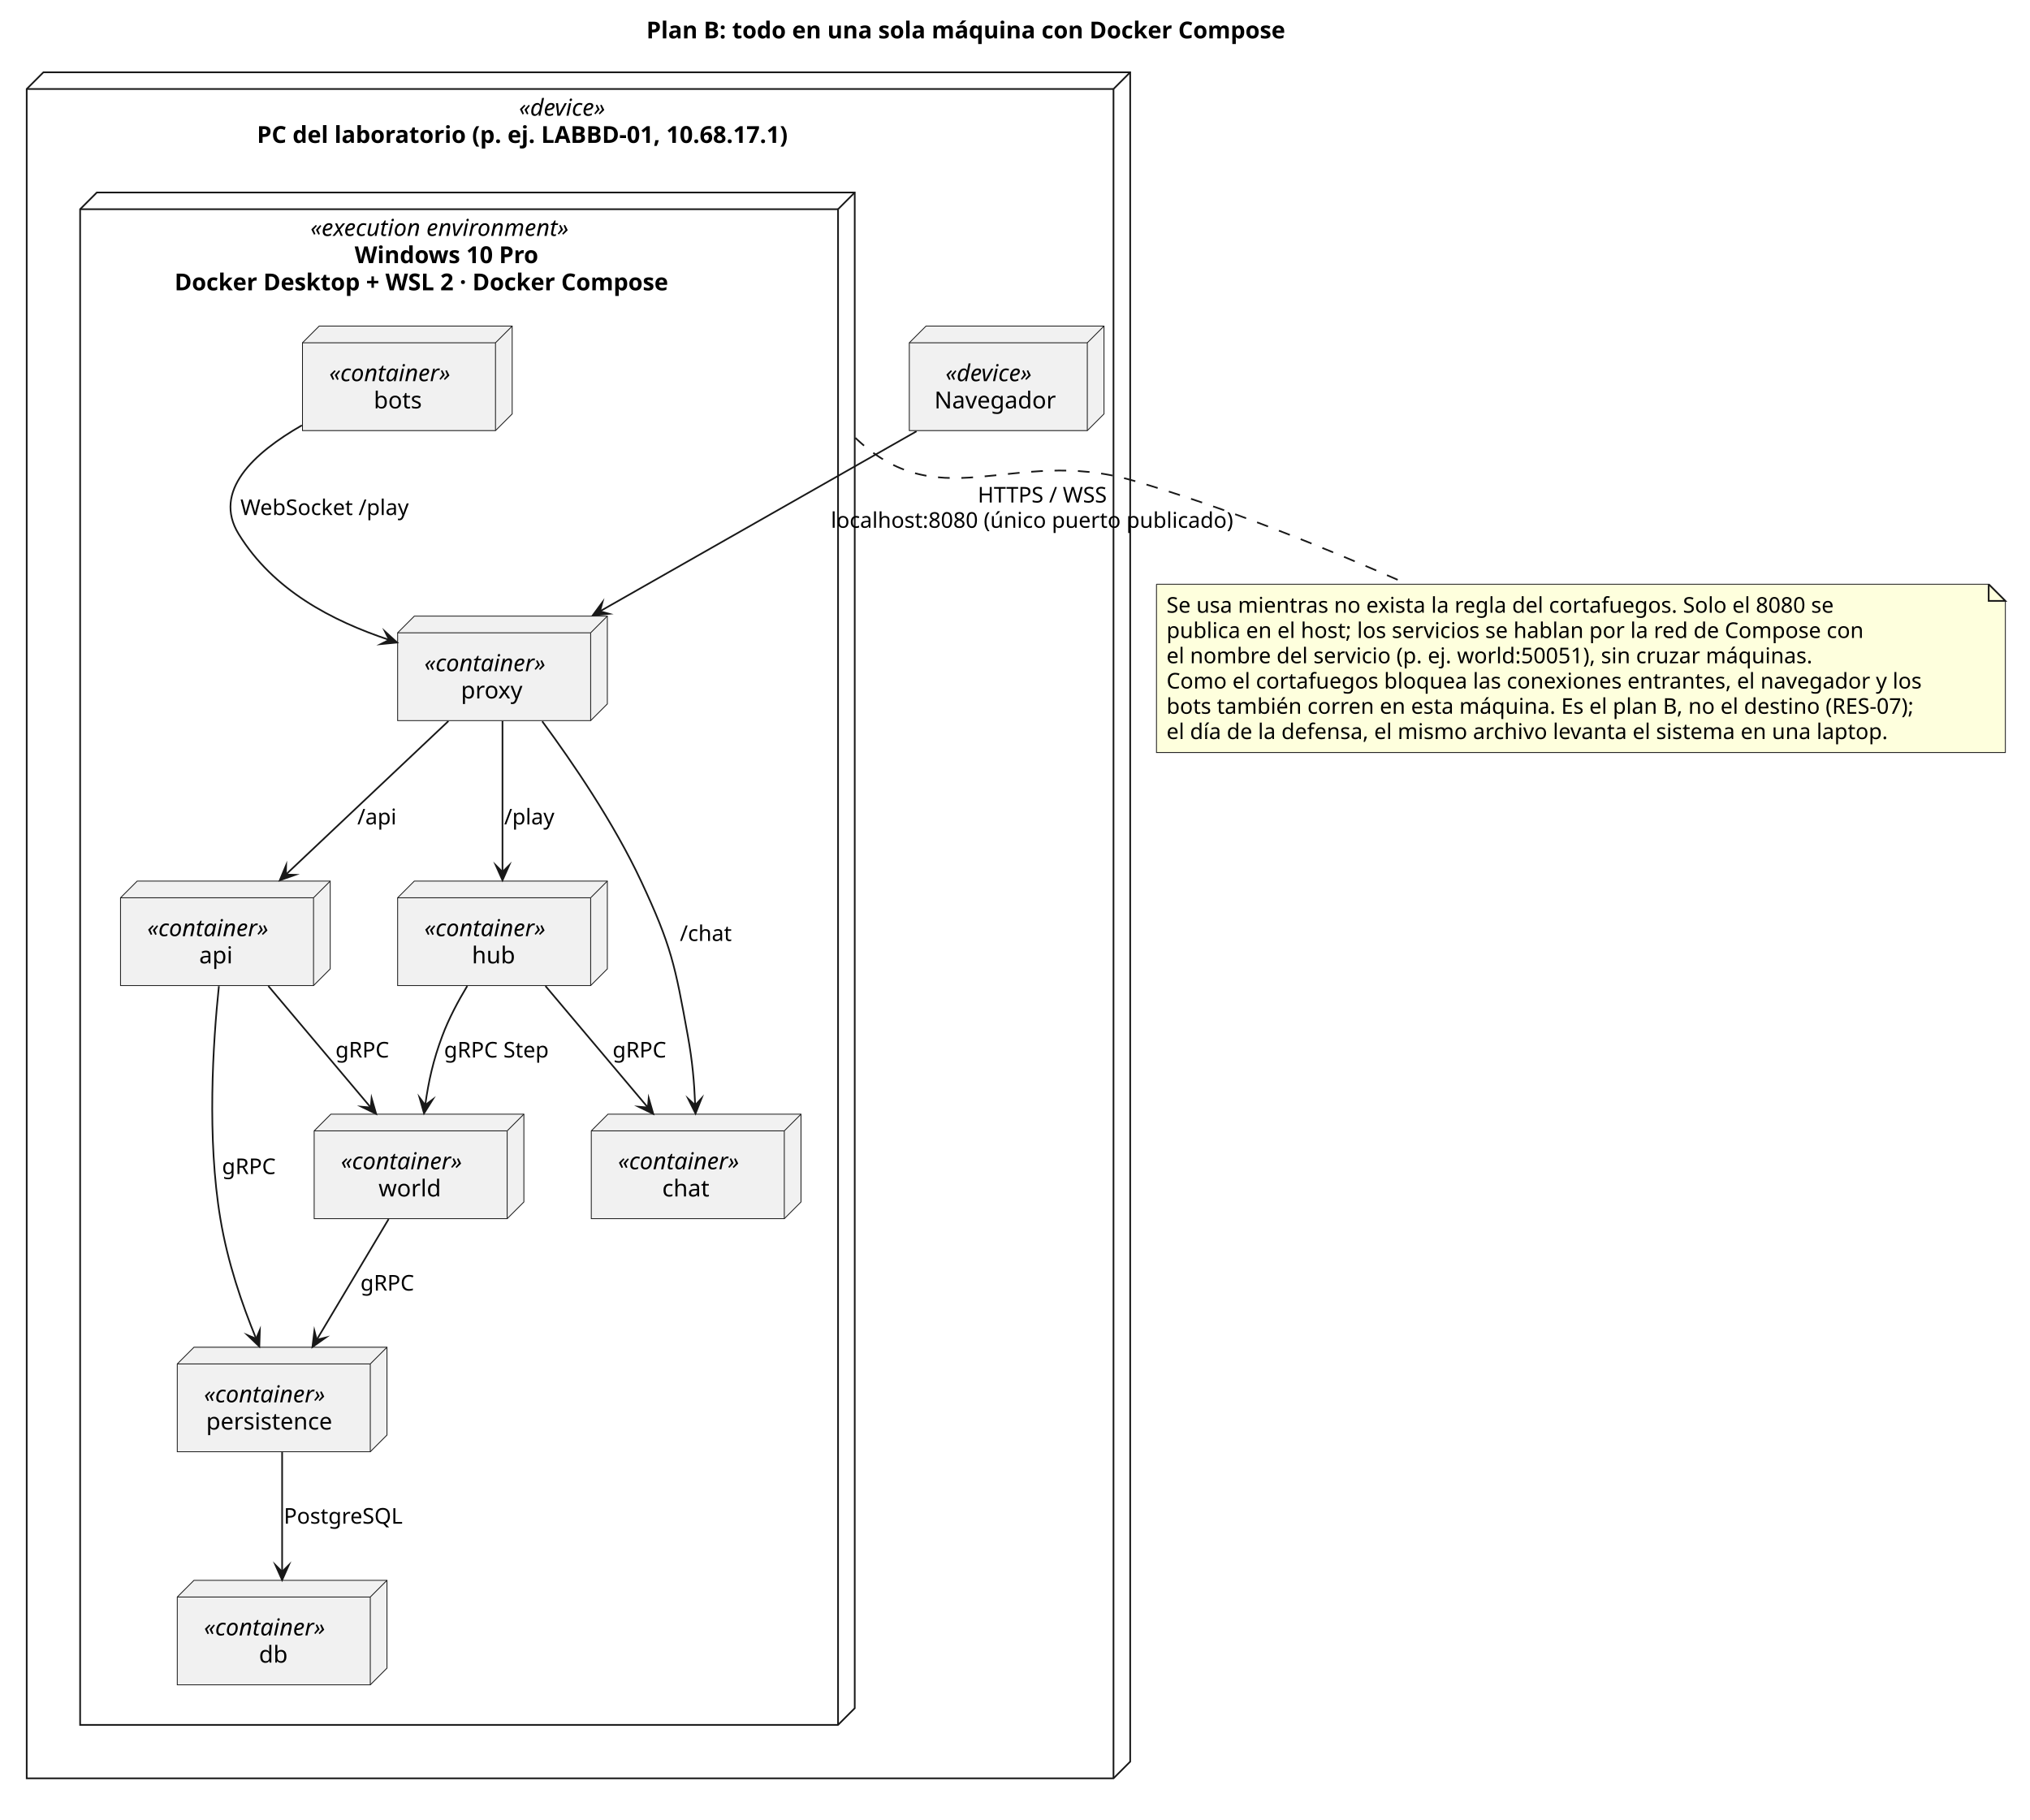
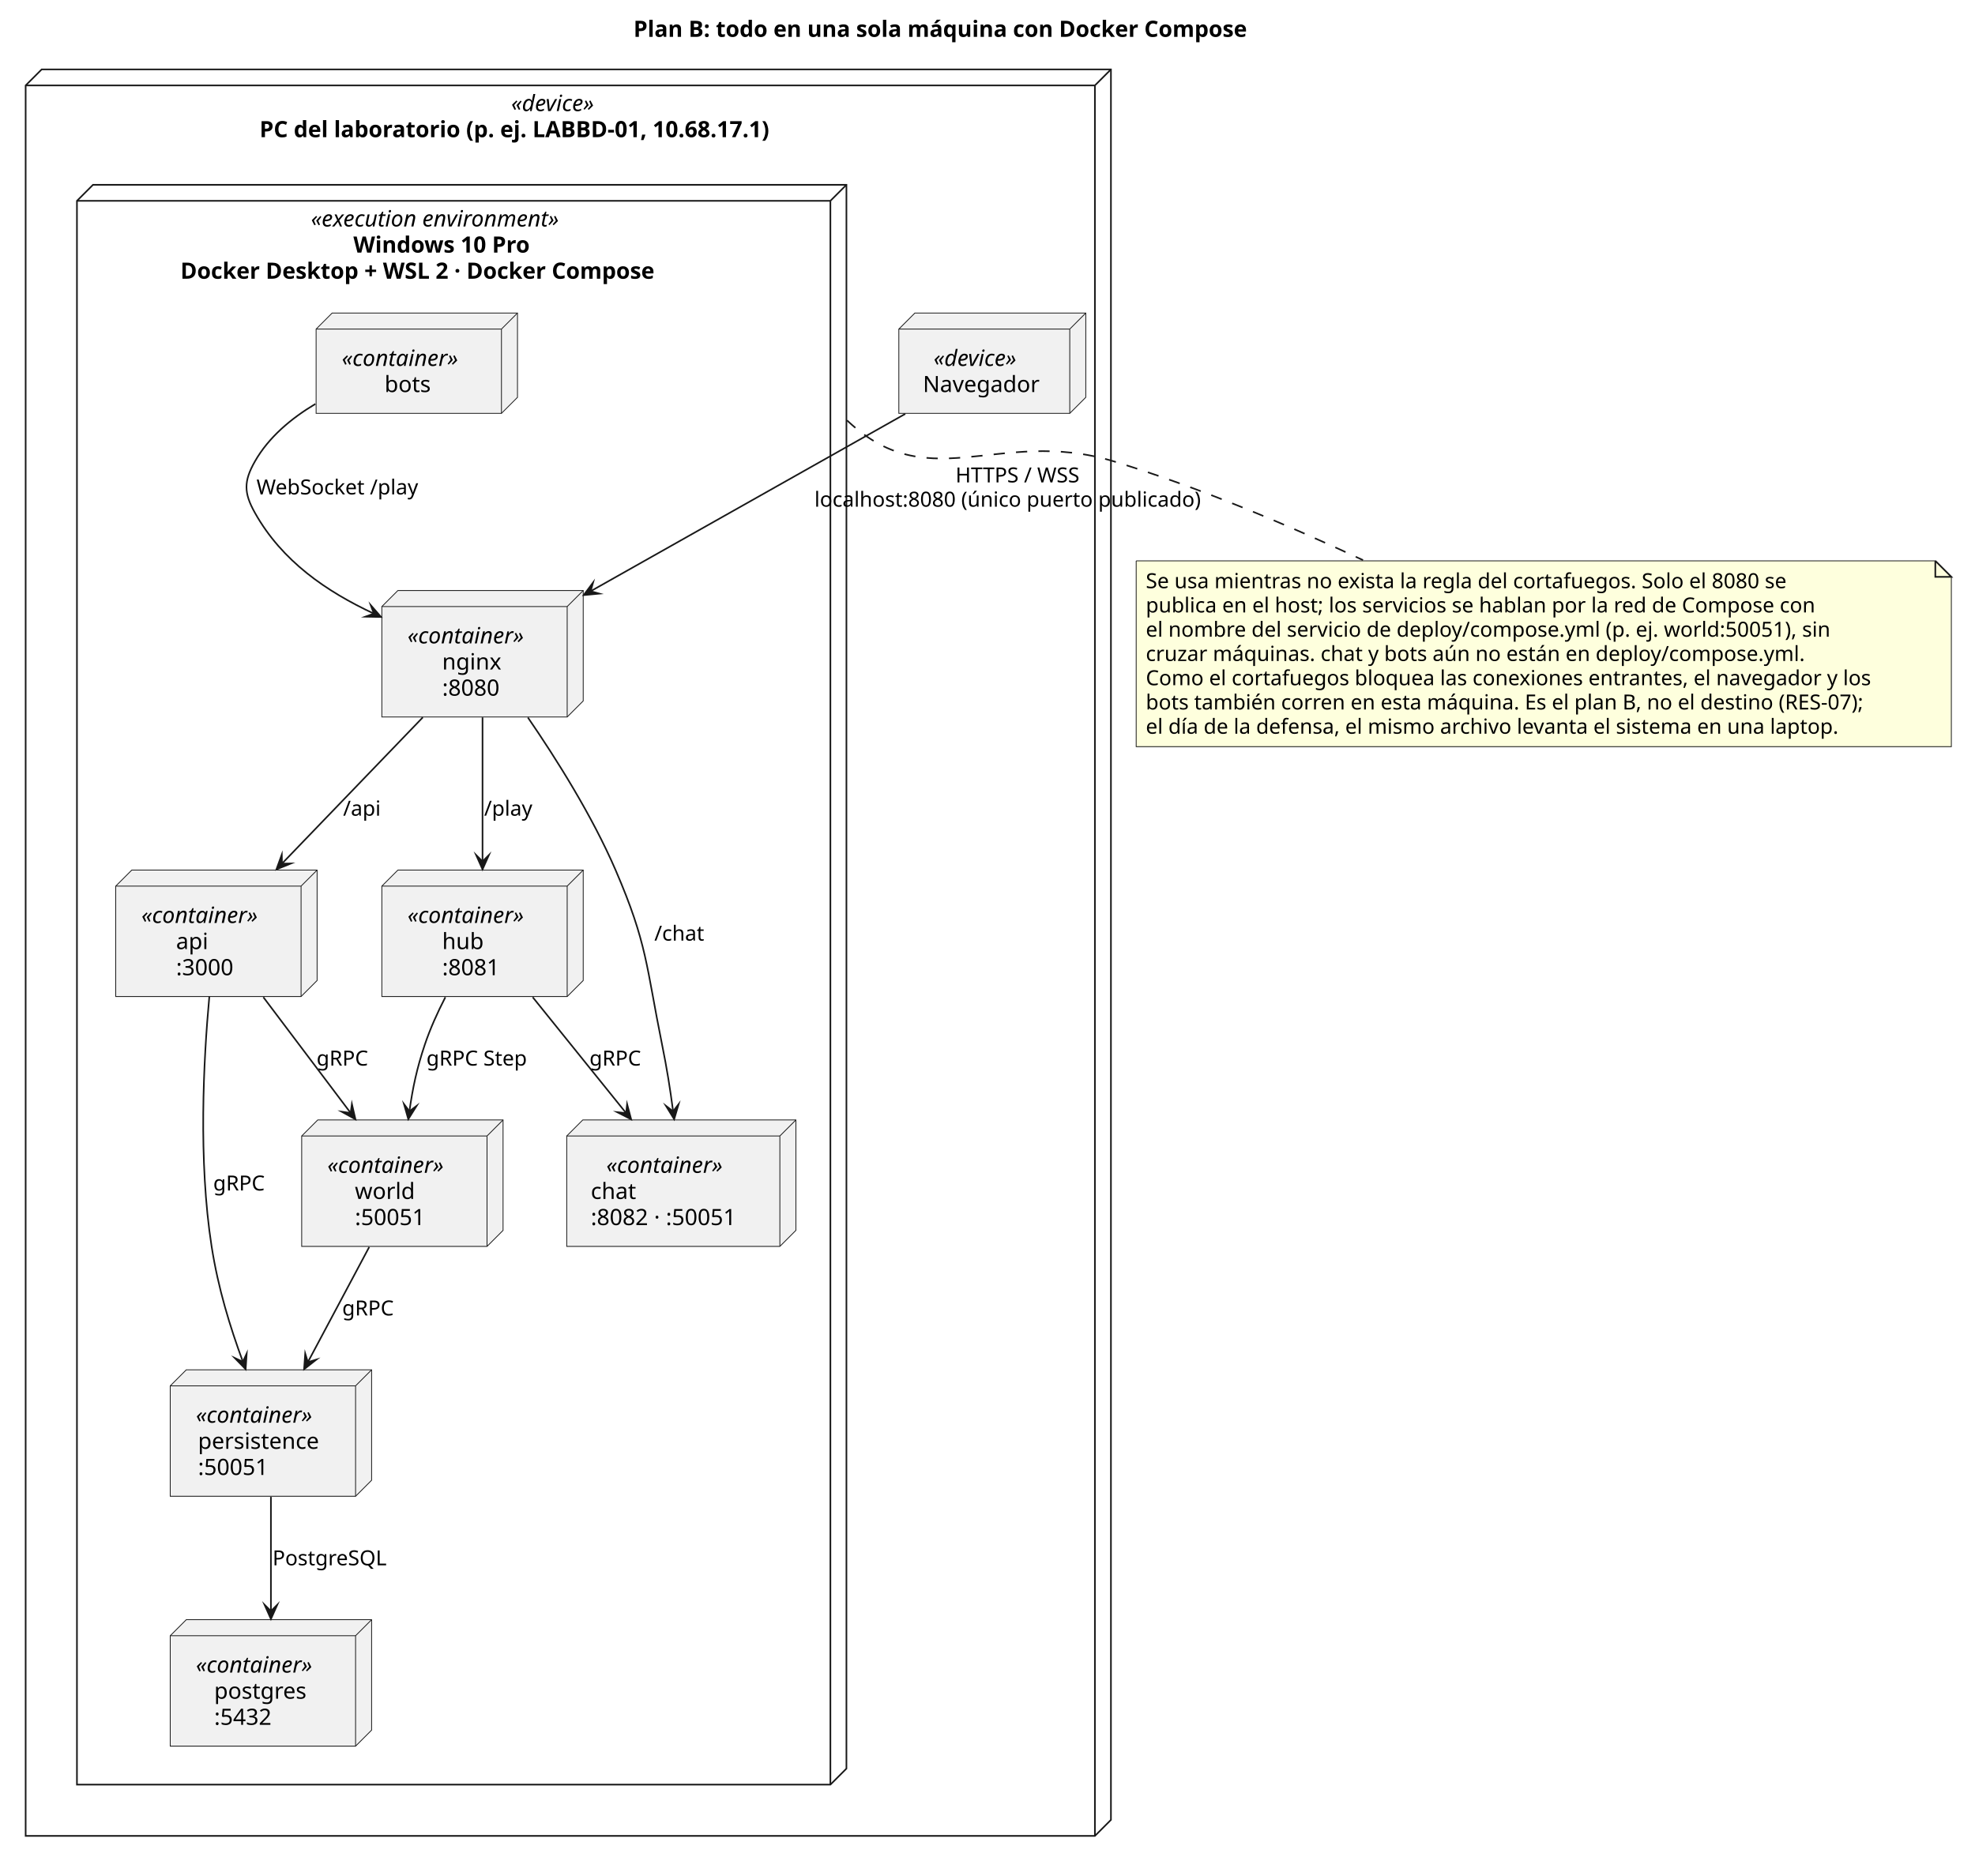
- <svg xmlns="http://www.w3.org/2000/svg" version="1.1" data-diagram-type="DESCRIPTION" style="width:1216px;height:1090px;background:#FFFFFF;" width="1216px" height="1090px" viewBox="0 0 1216 1090" zoomAndPan="magnify" preserveAspectRatio="none" contentStyleType="text/css">
+ <svg xmlns="http://www.w3.org/2000/svg" version="1.1" data-diagram-type="DESCRIPTION" style="width:1232px;height:1170px;background:#FFFFFF;" width="1232px" height="1170px" viewBox="0 0 1232 1170" zoomAndPan="magnify" preserveAspectRatio="none" contentStyleType="text/css">
  <defs />
  <g font-family="sans-serif" lengthAdjust="spacing">
    <g class="title" data-source-line="104">
-       <text x="387.164" y="22.995" fill="#000" font-size="14" textLength="434.916" font-weight="700">Plan B: todo en una sola máquina con Docker Compose</text>
+       <text x="395.164" y="22.995" fill="#000" font-size="14" textLength="434.916" font-weight="700">Plan B: todo en una sola máquina con Docker Compose</text>
    </g>
    <g class="cluster" data-qualified-name="Pc" id="ent0001" data-source-line="109">
-       <polygon points="16,53.297,26,43.297,677,43.297,677,1055.067,667,1065.067,16,1065.067,16,53.297" fill="none" style="stroke:#181818;stroke-width:1;stroke-linejoin:miter;stroke-miterlimit:10;" />
-       <line x1="667" y1="53.297" x2="677" y2="43.297" style="stroke:#181818;stroke-width:1;" />
-       <line x1="16" y1="53.297" x2="667" y2="53.297" style="stroke:#181818;stroke-width:1;" />
-       <line x1="667" y1="53.297" x2="667" y2="1065.067" style="stroke:#181818;stroke-width:1;" />
-       <text x="310.867" y="69.292" fill="#000" font-size="14" textLength="63.267" font-style="italic">«device»</text>
-       <text x="153.907" y="85.589" fill="#000" font-size="14" textLength="377.187" font-weight="700">PC del laboratorio (p. ej. LABBD-01, 10.68.17.1)</text>
+       <polygon points="16,53.297,26,43.297,693,43.297,693,1135.387,683,1145.387,16,1145.387,16,53.297" fill="none" style="stroke:#181818;stroke-width:1;stroke-linejoin:miter;stroke-miterlimit:10;" />
+       <line x1="683" y1="53.297" x2="693" y2="43.297" style="stroke:#181818;stroke-width:1;" />
+       <line x1="16" y1="53.297" x2="683" y2="53.297" style="stroke:#181818;stroke-width:1;" />
+       <line x1="683" y1="53.297" x2="683" y2="1145.387" style="stroke:#181818;stroke-width:1;" />
+       <text x="318.867" y="69.292" fill="#000" font-size="14" textLength="63.267" font-style="italic">«device»</text>
+       <text x="161.907" y="85.589" fill="#000" font-size="14" textLength="377.187" font-weight="700">PC del laboratorio (p. ej. LABBD-01, 10.68.17.1)</text>
    </g>
    <g class="cluster" data-qualified-name="Pc.Env" id="ent0003" data-source-line="111">
-       <polygon points="48,125.297,58,115.297,512,115.297,512,1023.067,502,1033.067,48,1033.067,48,125.297" fill="none" style="stroke:#181818;stroke-width:1;stroke-linejoin:miter;stroke-miterlimit:10;" />
-       <line x1="502" y1="125.297" x2="512" y2="115.297" style="stroke:#181818;stroke-width:1;" />
-       <line x1="48" y1="125.297" x2="502" y2="125.297" style="stroke:#181818;stroke-width:1;" />
-       <line x1="502" y1="125.297" x2="502" y2="1033.067" style="stroke:#181818;stroke-width:1;" />
-       <text x="185.95" y="141.292" fill="#000" font-size="14" textLength="180.1" font-style="italic">«execution environment»</text>
-       <text x="212.436" y="157.589" fill="#000" font-size="14" textLength="127.128" font-weight="700">Windows 10 Pro</text>
-       <text x="104.555" y="173.886" fill="#000" font-size="14" textLength="342.891" font-weight="700">Docker Desktop + WSL 2 · Docker Compose</text>
+       <polygon points="48,125.297,58,115.297,528,115.297,528,1103.387,518,1113.387,48,1113.387,48,125.297" fill="none" style="stroke:#181818;stroke-width:1;stroke-linejoin:miter;stroke-miterlimit:10;" />
+       <line x1="518" y1="125.297" x2="528" y2="115.297" style="stroke:#181818;stroke-width:1;" />
+       <line x1="48" y1="125.297" x2="518" y2="125.297" style="stroke:#181818;stroke-width:1;" />
+       <line x1="518" y1="125.297" x2="518" y2="1113.387" style="stroke:#181818;stroke-width:1;" />
+       <text x="193.95" y="141.292" fill="#000" font-size="14" textLength="180.1" font-style="italic">«execution environment»</text>
+       <text x="220.436" y="157.589" fill="#000" font-size="14" textLength="127.128" font-weight="700">Windows 10 Pro</text>
+       <text x="112.555" y="173.886" fill="#000" font-size="14" textLength="342.891" font-weight="700">Docker Desktop + WSL 2 · Docker Compose</text>
    </g>
    <g class="entity" data-qualified-name="Pc.BrowserB" id="ent0002" data-source-line="110">
-       <polygon points="544.69,205.297,554.69,195.297,661.314,195.297,661.314,247.891,651.314,257.891,544.69,257.891,544.69,205.297" fill="#F1F1F1" style="stroke:#181818;stroke-width:0.5;stroke-linejoin:miter;stroke-miterlimit:10;" />
-       <line x1="651.314" y1="205.297" x2="661.314" y2="195.297" style="stroke:#181818;stroke-width:0.5;" />
-       <line x1="544.69" y1="205.297" x2="651.314" y2="205.297" style="stroke:#181818;stroke-width:0.5;" />
-       <line x1="651.314" y1="205.297" x2="651.314" y2="257.891" style="stroke:#181818;stroke-width:0.5;" />
-       <text x="566.369" y="228.292" fill="#000" font-size="14" textLength="63.267" font-style="italic">«device»</text>
-       <text x="559.69" y="244.589" fill="#000" font-size="14" textLength="76.624">Navegador</text>
+       <polygon points="560.69,205.297,570.69,195.297,677.314,195.297,677.314,247.891,667.314,257.891,560.69,257.891,560.69,205.297" fill="#F1F1F1" style="stroke:#181818;stroke-width:0.5;stroke-linejoin:miter;stroke-miterlimit:10;" />
+       <line x1="667.314" y1="205.297" x2="677.314" y2="195.297" style="stroke:#181818;stroke-width:0.5;" />
+       <line x1="560.69" y1="205.297" x2="667.314" y2="205.297" style="stroke:#181818;stroke-width:0.5;" />
+       <line x1="667.314" y1="205.297" x2="667.314" y2="257.891" style="stroke:#181818;stroke-width:0.5;" />
+       <text x="582.369" y="228.292" fill="#000" font-size="14" textLength="63.267" font-style="italic">«device»</text>
+       <text x="575.69" y="244.589" fill="#000" font-size="14" textLength="76.624">Navegador</text>
    </g>
-     <g class="entity" data-qualified-name="Pc.Env.ProxyB" id="ent0004" data-source-line="112">
-       <polygon points="238.19,378.997,248.19,368.997,363.807,368.997,363.807,421.591,353.807,431.591,238.19,431.591,238.19,378.997" fill="#F1F1F1" style="stroke:#181818;stroke-width:0.5;stroke-linejoin:miter;stroke-miterlimit:10;" />
-       <line x1="353.807" y1="378.997" x2="363.807" y2="368.997" style="stroke:#181818;stroke-width:0.5;" />
-       <line x1="238.19" y1="378.997" x2="353.807" y2="378.997" style="stroke:#181818;stroke-width:0.5;" />
-       <line x1="353.807" y1="378.997" x2="353.807" y2="431.591" style="stroke:#181818;stroke-width:0.5;" />
-       <text x="254.19" y="401.992" fill="#000" font-size="14" textLength="83.617" font-style="italic">«container»</text>
-       <text x="276.109" y="418.289" fill="#000" font-size="14" textLength="39.778">proxy</text>
+     <g class="entity" data-qualified-name="Pc.Env.NginxB" id="ent0004" data-source-line="112">
+       <polygon points="238.19,378.417,248.19,368.417,363.807,368.417,363.807,437.307,353.807,447.307,238.19,447.307,238.19,378.417" fill="#F1F1F1" style="stroke:#181818;stroke-width:0.5;stroke-linejoin:miter;stroke-miterlimit:10;" />
+       <line x1="353.807" y1="378.417" x2="363.807" y2="368.417" style="stroke:#181818;stroke-width:0.5;" />
+       <line x1="238.19" y1="378.417" x2="353.807" y2="378.417" style="stroke:#181818;stroke-width:0.5;" />
+       <line x1="353.807" y1="378.417" x2="353.807" y2="447.307" style="stroke:#181818;stroke-width:0.5;" />
+       <text x="254.19" y="401.412" fill="#000" font-size="14" textLength="83.617" font-style="italic">«container»</text>
+       <text x="275.826" y="417.709" fill="#000" font-size="14" textLength="38.808">nginx</text>
+       <text x="275.826" y="434.006" fill="#000" font-size="14" textLength="40.346">:8080</text>
    </g>
    <g class="entity" data-qualified-name="Pc.Env.ApiB" id="ent0005" data-source-line="113">
-       <polygon points="72.19,537.687,82.19,527.687,197.807,527.687,197.807,580.281,187.807,590.281,72.19,590.281,72.19,537.687" fill="#F1F1F1" style="stroke:#181818;stroke-width:0.5;stroke-linejoin:miter;stroke-miterlimit:10;" />
-       <line x1="187.807" y1="537.687" x2="197.807" y2="527.687" style="stroke:#181818;stroke-width:0.5;" />
-       <line x1="72.19" y1="537.687" x2="187.807" y2="537.687" style="stroke:#181818;stroke-width:0.5;" />
-       <line x1="187.807" y1="537.687" x2="187.807" y2="590.281" style="stroke:#181818;stroke-width:0.5;" />
-       <text x="88.19" y="560.682" fill="#000" font-size="14" textLength="83.617" font-style="italic">«container»</text>
-       <text x="119.321" y="576.979" fill="#000" font-size="14" textLength="21.355">api</text>
+       <polygon points="72.19,552.827,82.19,542.827,197.807,542.827,197.807,611.718,187.807,621.718,72.19,621.718,72.19,552.827" fill="#F1F1F1" style="stroke:#181818;stroke-width:0.5;stroke-linejoin:miter;stroke-miterlimit:10;" />
+       <line x1="187.807" y1="552.827" x2="197.807" y2="542.827" style="stroke:#181818;stroke-width:0.5;" />
+       <line x1="72.19" y1="552.827" x2="187.807" y2="552.827" style="stroke:#181818;stroke-width:0.5;" />
+       <line x1="187.807" y1="552.827" x2="187.807" y2="621.718" style="stroke:#181818;stroke-width:0.5;" />
+       <text x="88.19" y="575.822" fill="#000" font-size="14" textLength="83.617" font-style="italic">«container»</text>
+       <text x="109.826" y="592.119" fill="#000" font-size="14" textLength="21.355">api</text>
+       <text x="109.826" y="608.416" fill="#000" font-size="14" textLength="40.346">:3000</text>
    </g>
    <g class="entity" data-qualified-name="Pc.Env.HubB" id="ent0006" data-source-line="114">
-       <polygon points="238.19,537.687,248.19,527.687,363.807,527.687,363.807,580.281,353.807,590.281,238.19,590.281,238.19,537.687" fill="#F1F1F1" style="stroke:#181818;stroke-width:0.5;stroke-linejoin:miter;stroke-miterlimit:10;" />
-       <line x1="353.807" y1="537.687" x2="363.807" y2="527.687" style="stroke:#181818;stroke-width:0.5;" />
-       <line x1="238.19" y1="537.687" x2="353.807" y2="537.687" style="stroke:#181818;stroke-width:0.5;" />
-       <line x1="353.807" y1="537.687" x2="353.807" y2="590.281" style="stroke:#181818;stroke-width:0.5;" />
-       <text x="254.19" y="560.682" fill="#000" font-size="14" textLength="83.617" font-style="italic">«container»</text>
-       <text x="282.682" y="576.979" fill="#000" font-size="14" textLength="26.633">hub</text>
+       <polygon points="238.19,552.827,248.19,542.827,363.807,542.827,363.807,611.718,353.807,621.718,238.19,621.718,238.19,552.827" fill="#F1F1F1" style="stroke:#181818;stroke-width:0.5;stroke-linejoin:miter;stroke-miterlimit:10;" />
+       <line x1="353.807" y1="552.827" x2="363.807" y2="542.827" style="stroke:#181818;stroke-width:0.5;" />
+       <line x1="238.19" y1="552.827" x2="353.807" y2="552.827" style="stroke:#181818;stroke-width:0.5;" />
+       <line x1="353.807" y1="552.827" x2="353.807" y2="621.718" style="stroke:#181818;stroke-width:0.5;" />
+       <text x="254.19" y="575.822" fill="#000" font-size="14" textLength="83.617" font-style="italic">«container»</text>
+       <text x="275.826" y="592.119" fill="#000" font-size="14" textLength="26.633">hub</text>
+       <text x="275.826" y="608.416" fill="#000" font-size="14" textLength="40.346">:8081</text>
    </g>
    <g class="entity" data-qualified-name="Pc.Env.ChatB" id="ent0007" data-source-line="115">
-       <polygon points="354.19,677.287,364.19,667.287,479.807,667.287,479.807,719.881,469.807,729.881,354.19,729.881,354.19,677.287" fill="#F1F1F1" style="stroke:#181818;stroke-width:0.5;stroke-linejoin:miter;stroke-miterlimit:10;" />
-       <line x1="469.807" y1="677.287" x2="479.807" y2="667.287" style="stroke:#181818;stroke-width:0.5;" />
-       <line x1="354.19" y1="677.287" x2="469.807" y2="677.287" style="stroke:#181818;stroke-width:0.5;" />
-       <line x1="469.807" y1="677.287" x2="469.807" y2="729.881" style="stroke:#181818;stroke-width:0.5;" />
-       <text x="370.19" y="700.282" fill="#000" font-size="14" textLength="83.617" font-style="italic">«container»</text>
-       <text x="396.679" y="716.579" fill="#000" font-size="14" textLength="30.639">chat</text>
+       <polygon points="353.53,708.717,363.53,698.717,496.479,698.717,496.479,767.607,486.479,777.607,353.53,777.607,353.53,708.717" fill="#F1F1F1" style="stroke:#181818;stroke-width:0.5;stroke-linejoin:miter;stroke-miterlimit:10;" />
+       <line x1="486.479" y1="708.717" x2="496.479" y2="698.717" style="stroke:#181818;stroke-width:0.5;" />
+       <line x1="353.53" y1="708.717" x2="486.479" y2="708.717" style="stroke:#181818;stroke-width:0.5;" />
+       <line x1="486.479" y1="708.717" x2="486.479" y2="777.607" style="stroke:#181818;stroke-width:0.5;" />
+       <text x="378.196" y="731.712" fill="#000" font-size="14" textLength="83.617" font-style="italic">«container»</text>
+       <text x="368.53" y="748.009" fill="#000" font-size="14" textLength="30.639">chat</text>
+       <text x="368.53" y="764.306" fill="#000" font-size="14" textLength="102.949">:8082 · :50051</text>
    </g>
    <g class="entity" data-qualified-name="Pc.Env.WorldB" id="ent0008" data-source-line="116">
-       <polygon points="188.19,677.287,198.19,667.287,313.807,667.287,313.807,719.881,303.807,729.881,188.19,729.881,188.19,677.287" fill="#F1F1F1" style="stroke:#181818;stroke-width:0.5;stroke-linejoin:miter;stroke-miterlimit:10;" />
-       <line x1="303.807" y1="677.287" x2="313.807" y2="667.287" style="stroke:#181818;stroke-width:0.5;" />
-       <line x1="188.19" y1="677.287" x2="303.807" y2="677.287" style="stroke:#181818;stroke-width:0.5;" />
-       <line x1="303.807" y1="677.287" x2="303.807" y2="729.881" style="stroke:#181818;stroke-width:0.5;" />
-       <text x="204.19" y="700.282" fill="#000" font-size="14" textLength="83.617" font-style="italic">«container»</text>
-       <text x="226.725" y="716.579" fill="#000" font-size="14" textLength="38.548">world</text>
+       <polygon points="188.19,708.717,198.19,698.717,313.807,698.717,313.807,767.607,303.807,777.607,188.19,777.607,188.19,708.717" fill="#F1F1F1" style="stroke:#181818;stroke-width:0.5;stroke-linejoin:miter;stroke-miterlimit:10;" />
+       <line x1="303.807" y1="708.717" x2="313.807" y2="698.717" style="stroke:#181818;stroke-width:0.5;" />
+       <line x1="188.19" y1="708.717" x2="303.807" y2="708.717" style="stroke:#181818;stroke-width:0.5;" />
+       <line x1="303.807" y1="708.717" x2="303.807" y2="777.607" style="stroke:#181818;stroke-width:0.5;" />
+       <text x="204.19" y="731.712" fill="#000" font-size="14" textLength="83.617" font-style="italic">«container»</text>
+       <text x="221.372" y="748.009" fill="#000" font-size="14" textLength="38.548">world</text>
+       <text x="221.372" y="764.306" fill="#000" font-size="14" textLength="49.253">:50051</text>
    </g>
    <g class="entity" data-qualified-name="Pc.Env.PersistenceB" id="ent0009" data-source-line="117">
-       <polygon points="106.19,816.877,116.19,806.877,231.807,806.877,231.807,859.471,221.807,869.471,106.19,869.471,106.19,816.877" fill="#F1F1F1" style="stroke:#181818;stroke-width:0.5;stroke-linejoin:miter;stroke-miterlimit:10;" />
-       <line x1="221.807" y1="816.877" x2="231.807" y2="806.877" style="stroke:#181818;stroke-width:0.5;" />
-       <line x1="106.19" y1="816.877" x2="221.807" y2="816.877" style="stroke:#181818;stroke-width:0.5;" />
-       <line x1="221.807" y1="816.877" x2="221.807" y2="869.471" style="stroke:#181818;stroke-width:0.5;" />
-       <text x="122.19" y="839.872" fill="#000" font-size="14" textLength="83.617" font-style="italic">«container»</text>
-       <text x="123.489" y="856.169" fill="#000" font-size="14" textLength="81.02">persistence</text>
+       <polygon points="106.19,864.607,116.19,854.607,231.807,854.607,231.807,923.498,221.807,933.498,106.19,933.498,106.19,864.607" fill="#F1F1F1" style="stroke:#181818;stroke-width:0.5;stroke-linejoin:miter;stroke-miterlimit:10;" />
+       <line x1="221.807" y1="864.607" x2="231.807" y2="854.607" style="stroke:#181818;stroke-width:0.5;" />
+       <line x1="106.19" y1="864.607" x2="221.807" y2="864.607" style="stroke:#181818;stroke-width:0.5;" />
+       <line x1="221.807" y1="864.607" x2="221.807" y2="933.498" style="stroke:#181818;stroke-width:0.5;" />
+       <text x="122.19" y="887.602" fill="#000" font-size="14" textLength="83.617" font-style="italic">«container»</text>
+       <text x="123.489" y="903.899" fill="#000" font-size="14" textLength="81.02">persistence</text>
+       <text x="123.489" y="920.196" fill="#000" font-size="14" textLength="49.253">:50051</text>
    </g>
-     <g class="entity" data-qualified-name="Pc.Env.DbB" id="ent0010" data-source-line="118">
-       <polygon points="106.19,956.477,116.19,946.477,231.807,946.477,231.807,999.071,221.807,1009.071,106.19,1009.071,106.19,956.477" fill="#F1F1F1" style="stroke:#181818;stroke-width:0.5;stroke-linejoin:miter;stroke-miterlimit:10;" />
-       <line x1="221.807" y1="956.477" x2="231.807" y2="946.477" style="stroke:#181818;stroke-width:0.5;" />
-       <line x1="106.19" y1="956.477" x2="221.807" y2="956.477" style="stroke:#181818;stroke-width:0.5;" />
-       <line x1="221.807" y1="956.477" x2="221.807" y2="1009.071" style="stroke:#181818;stroke-width:0.5;" />
-       <text x="122.19" y="979.472" fill="#000" font-size="14" textLength="83.617" font-style="italic">«container»</text>
-       <text x="155.112" y="995.769" fill="#000" font-size="14" textLength="17.773">db</text>
+     <g class="entity" data-qualified-name="Pc.Env.PostgresB" id="ent0010" data-source-line="118">
+       <polygon points="106.19,1020.497,116.19,1010.497,231.807,1010.497,231.807,1079.387,221.807,1089.387,106.19,1089.387,106.19,1020.497" fill="#F1F1F1" style="stroke:#181818;stroke-width:0.5;stroke-linejoin:miter;stroke-miterlimit:10;" />
+       <line x1="221.807" y1="1020.497" x2="231.807" y2="1010.497" style="stroke:#181818;stroke-width:0.5;" />
+       <line x1="106.19" y1="1020.497" x2="221.807" y2="1020.497" style="stroke:#181818;stroke-width:0.5;" />
+       <line x1="221.807" y1="1020.497" x2="221.807" y2="1089.387" style="stroke:#181818;stroke-width:0.5;" />
+       <text x="122.19" y="1043.492" fill="#000" font-size="14" textLength="83.617" font-style="italic">«container»</text>
+       <text x="133.606" y="1059.789" fill="#000" font-size="14" textLength="60.785">postgres</text>
+       <text x="133.606" y="1076.086" fill="#000" font-size="14" textLength="40.346">:5432</text>
    </g>
    <g class="entity" data-qualified-name="Pc.Env.BotsB" id="ent0011" data-source-line="119">
-       <polygon points="181.19,205.297,191.19,195.297,306.807,195.297,306.807,247.891,296.807,257.891,181.19,257.891,181.19,205.297" fill="#F1F1F1" style="stroke:#181818;stroke-width:0.5;stroke-linejoin:miter;stroke-miterlimit:10;" />
-       <line x1="296.807" y1="205.297" x2="306.807" y2="195.297" style="stroke:#181818;stroke-width:0.5;" />
-       <line x1="181.19" y1="205.297" x2="296.807" y2="205.297" style="stroke:#181818;stroke-width:0.5;" />
-       <line x1="296.807" y1="205.297" x2="296.807" y2="257.891" style="stroke:#181818;stroke-width:0.5;" />
-       <text x="197.19" y="228.292" fill="#000" font-size="14" textLength="83.617" font-style="italic">«container»</text>
-       <text x="223.881" y="244.589" fill="#000" font-size="14" textLength="30.235">bots</text>
+       <polygon points="197.19,205.297,207.19,195.297,322.807,195.297,322.807,247.891,312.807,257.891,197.19,257.891,197.19,205.297" fill="#F1F1F1" style="stroke:#181818;stroke-width:0.5;stroke-linejoin:miter;stroke-miterlimit:10;" />
+       <line x1="312.807" y1="205.297" x2="322.807" y2="195.297" style="stroke:#181818;stroke-width:0.5;" />
+       <line x1="197.19" y1="205.297" x2="312.807" y2="205.297" style="stroke:#181818;stroke-width:0.5;" />
+       <line x1="312.807" y1="205.297" x2="312.807" y2="257.891" style="stroke:#181818;stroke-width:0.5;" />
+       <text x="213.19" y="228.292" fill="#000" font-size="14" textLength="83.617" font-style="italic">«container»</text>
+       <text x="239.881" y="244.589" fill="#000" font-size="14" textLength="30.235">bots</text>
    </g>
    <g class="entity" data-qualified-name="GMN23" id="ent0024" data-source-line="136">
-       <path d="M692.75,349.897 L692.75,450.694 L1201.244,450.694 L1201.244,359.897 L1191.244,349.897 L692.75,349.897" style="stroke:#181818;stroke-width:0.5;" fill="#FEFFDD" />
-       <path d="M1191.244,349.897 L1191.244,359.897 L1201.244,359.897 L1191.244,349.897" style="stroke:#181818;stroke-width:1;" fill="#FEFFDD" />
-       <text x="698.75" y="366.964" fill="#000" font-size="13" textLength="435.125">Se usa mientras no exista la regla del cortafuegos. Solo el 8080 se</text>
-       <text x="698.75" y="382.097" fill="#000" font-size="13" textLength="450.366">publica en el host; los servicios se hablan por la red de Compose con</text>
-       <text x="698.75" y="397.229" fill="#000" font-size="13" textLength="420.513">el nombre del servicio (p. ej. world:50051), sin cruzar máquinas.</text>
-       <text x="698.75" y="412.362" fill="#000" font-size="13" textLength="486.307">Como el cortafuegos bloquea las conexiones entrantes, el navegador y los</text>
-       <text x="698.75" y="427.495" fill="#000" font-size="13" textLength="487.494">bots también corren en esta máquina. Es el plan B, no el destino (RES-07);</text>
-       <text x="698.75" y="442.628" fill="#000" font-size="13" textLength="469.168">el día de la defensa, el mismo archivo levanta el sistema en una laptop.</text>
+       <path d="M708.75,349.897 L708.75,465.827 L1217.244,465.827 L1217.244,359.897 L1207.244,349.897 L708.75,349.897" style="stroke:#181818;stroke-width:0.5;" fill="#FEFFDD" />
+       <path d="M1207.244,349.897 L1207.244,359.897 L1217.244,359.897 L1207.244,349.897" style="stroke:#181818;stroke-width:1;" fill="#FEFFDD" />
+       <text x="714.75" y="366.964" fill="#000" font-size="13" textLength="435.125">Se usa mientras no exista la regla del cortafuegos. Solo el 8080 se</text>
+       <text x="714.75" y="382.097" fill="#000" font-size="13" textLength="450.366">publica en el host; los servicios se hablan por la red de Compose con</text>
+       <text x="714.75" y="397.229" fill="#000" font-size="13" textLength="463.036">el nombre del servicio de deploy/compose.yml (p. ej. world:50051), sin</text>
+       <text x="714.75" y="412.362" fill="#000" font-size="13" textLength="442.184">cruzar máquinas. chat y bots aún no están en deploy/compose.yml.</text>
+       <text x="714.75" y="427.495" fill="#000" font-size="13" textLength="486.307">Como el cortafuegos bloquea las conexiones entrantes, el navegador y los</text>
+       <text x="714.75" y="442.628" fill="#000" font-size="13" textLength="487.494">bots también corren en esta máquina. Es el plan B, no el destino (RES-07);</text>
+       <text x="714.75" y="457.761" fill="#000" font-size="13" textLength="469.168">el día de la defensa, el mismo archivo levanta el sistema en una laptop.</text>
    </g>
    <g class="link" data-entity-1="ent0002" data-entity-2="ent0004" id="lnk12" data-source-line="123" data-link-type="dependency">
-       <path d="M549.01,258.297 C494.21,289.447 414.197,334.935 359.377,366.105" style="stroke:#181818;stroke-width:1;" fill="none" id="BrowserB-to-ProxyB" />
-       <polygon points="355.03,368.577,364.831,367.606,359.377,366.105,360.877,360.651,355.03,368.577" fill="#181818" style="stroke:#181818;stroke-width:1;stroke-linejoin:miter;stroke-miterlimit:10;" />
-       <text x="585.685" y="300.964" fill="#000" font-size="13" textLength="83.751">HTTPS / WSS</text>
-       <text x="497.7" y="316.097" fill="#000" font-size="13" textLength="259.721">localhost:8080 (único puerto publicado)</text>
+       <path d="M564.7,258.207 C509.08,289.557 427.066,335.792 368.456,368.832" style="stroke:#181818;stroke-width:1;" fill="none" id="BrowserB-to-NginxB" />
+       <polygon points="364.1,371.287,373.904,370.352,368.456,368.832,369.976,363.383,364.1,371.287" fill="#181818" style="stroke:#181818;stroke-width:1;stroke-linejoin:miter;stroke-miterlimit:10;" />
+       <text x="596.045" y="300.964" fill="#000" font-size="13" textLength="83.751">HTTPS / WSS</text>
+       <text x="508.06" y="316.097" fill="#000" font-size="13" textLength="259.721">localhost:8080 (único puerto publicado)</text>
    </g>
    <g class="link" data-entity-1="ent0011" data-entity-2="ent0004" id="lnk13" data-source-line="124" data-link-type="dependency">
-       <path d="M180.85,254.727 C151.9,271.297 127.17,294.217 143,319.897 C163.71,353.477 198.686,371.767 233.126,383.237" style="stroke:#181818;stroke-width:1;" fill="none" id="BotsB-to-ProxyB" />
-       <polygon points="237.87,384.817,230.595,378.178,233.126,383.237,228.067,385.768,237.87,384.817" fill="#181818" style="stroke:#181818;stroke-width:1;stroke-linejoin:miter;stroke-miterlimit:10;" />
-       <text x="144" y="308.464" fill="#000" font-size="13" textLength="109.116">WebSocket /play</text>
+       <path d="M196.74,252.007 C181.75,260.947 167.62,272.707 159,287.897 C151.98,300.267 152.05,307.487 159,319.897 C175.95,350.157 203.69,369.041 233.18,382.811" style="stroke:#181818;stroke-width:1;" fill="none" id="BotsB-to-NginxB" />
+       <polygon points="237.71,384.927,231.248,377.495,233.18,382.811,227.863,384.743,237.71,384.927" fill="#181818" style="stroke:#181818;stroke-width:1;stroke-linejoin:miter;stroke-miterlimit:10;" />
+       <text x="160" y="308.464" fill="#000" font-size="13" textLength="109.116">WebSocket /play</text>
    </g>
    <g class="link" data-entity-1="ent0004" data-entity-2="ent0005" id="lnk14" data-source-line="125" data-link-type="dependency">
-       <path d="M268.6,431.877 C239.44,459.397 200.456,496.205 171.236,523.785" style="stroke:#181818;stroke-width:1;" fill="none" id="ProxyB-to-ApiB" />
-       <polygon points="167.6,527.217,176.891,523.948,171.236,523.785,171.399,518.13,167.6,527.217" fill="#181818" style="stroke:#181818;stroke-width:1;stroke-linejoin:miter;stroke-miterlimit:10;" />
-       <text x="214.02" y="493.754" fill="#000" font-size="13" textLength="24.21">/api</text>
+       <path d="M263.75,447.547 C236.5,475.847 203.168,510.475 175.888,538.805" style="stroke:#181818;stroke-width:1;" fill="none" id="NginxB-to-ApiB" />
+       <polygon points="172.42,542.407,181.544,538.698,175.888,538.805,175.781,533.149,172.42,542.407" fill="#181818" style="stroke:#181818;stroke-width:1;stroke-linejoin:miter;stroke-miterlimit:10;" />
+       <text x="214.02" y="508.894" fill="#000" font-size="13" textLength="24.21">/api</text>
    </g>
    <g class="link" data-entity-1="ent0004" data-entity-2="ent0006" id="lnk15" data-source-line="126" data-link-type="dependency">
-       <path d="M301,431.877 C301,459.397 301,494.637 301,522.217" style="stroke:#181818;stroke-width:1;" fill="none" id="ProxyB-to-HubB" />
-       <polygon points="301,527.217,305,518.217,301,522.217,297,518.217,301,527.217" fill="#181818" style="stroke:#181818;stroke-width:1;stroke-linejoin:miter;stroke-miterlimit:10;" />
-       <text x="302" y="493.754" fill="#000" font-size="13" textLength="31.903">/play</text>
+       <path d="M301,447.547 C301,475.847 301,509.077 301,537.407" style="stroke:#181818;stroke-width:1;" fill="none" id="NginxB-to-HubB" />
+       <polygon points="301,542.407,305,533.407,301,537.407,297,533.407,301,542.407" fill="#181818" style="stroke:#181818;stroke-width:1;stroke-linejoin:miter;stroke-miterlimit:10;" />
+       <text x="302" y="508.894" fill="#000" font-size="13" textLength="31.903">/play</text>
    </g>
    <g class="link" data-entity-1="ent0004" data-entity-2="ent0007" id="lnk16" data-source-line="127" data-link-type="dependency">
-       <path d="M324.81,432.017 C343.05,456.737 367.77,492.967 384,527.687 C402.21,566.637 404.34,577.977 412,620.287 C414.76,635.507 415.833,647.651 416.423,661.921" style="stroke:#181818;stroke-width:1;" fill="none" id="ProxyB-to-ChatB" />
-       <polygon points="416.63,666.917,420.255,657.759,416.423,661.921,412.262,658.09,416.63,666.917" fill="#181818" style="stroke:#181818;stroke-width:1;stroke-linejoin:miter;stroke-miterlimit:10;" />
-       <text x="407.22" y="563.554" fill="#000" font-size="13" textLength="32.83">/chat</text>
+       <path d="M329.29,447.627 C347.08,473.517 369.36,508.917 384,542.827 C403.85,588.807 403.05,602.627 413,651.717 C416.06,666.837 417.941,678.671 419.891,693.331" style="stroke:#181818;stroke-width:1;" fill="none" id="NginxB-to-ChatB" />
+       <polygon points="420.55,698.287,423.328,688.838,419.891,693.331,415.398,689.893,420.55,698.287" fill="#181818" style="stroke:#181818;stroke-width:1;stroke-linejoin:miter;stroke-miterlimit:10;" />
+       <text x="408.17" y="586.834" fill="#000" font-size="13" textLength="32.83">/chat</text>
    </g>
    <g class="link" data-entity-1="ent0006" data-entity-2="ent0008" id="lnk17" data-source-line="128" data-link-type="dependency">
-       <path d="M279.89,590.517 C274.32,599.737 268.81,610.127 265,620.287 C259.45,635.097 256.752,647.406 254.702,661.856" style="stroke:#181818;stroke-width:1;" fill="none" id="HubB-to-WorldB" />
-       <polygon points="254,666.807,259.225,658.458,254.702,661.856,251.304,657.334,254,666.807" fill="#181818" style="stroke:#181818;stroke-width:1;stroke-linejoin:miter;stroke-miterlimit:10;" />
-       <text x="266" y="633.354" fill="#000" font-size="13" textLength="67.933">gRPC Step</text>
+       <path d="M277.82,622.127 C272.97,631.557 268.33,641.787 265,651.717 C260.03,666.537 257.491,678.466 255.391,693.286" style="stroke:#181818;stroke-width:1;" fill="none" id="HubB-to-WorldB" />
+       <polygon points="254.69,698.237,259.913,689.887,255.391,693.286,251.992,688.765,254.69,698.237" fill="#181818" style="stroke:#181818;stroke-width:1;stroke-linejoin:miter;stroke-miterlimit:10;" />
+       <text x="266" y="664.784" fill="#000" font-size="13" textLength="67.933">gRPC Step</text>
    </g>
    <g class="link" data-entity-1="ent0006" data-entity-2="ent0007" id="lnk18" data-source-line="129" data-link-type="dependency">
-       <path d="M326.74,590.527 C345.97,613.327 368.897,640.525 388.107,663.305" style="stroke:#181818;stroke-width:1;" fill="none" id="HubB-to-ChatB" />
-       <polygon points="391.33,667.127,388.586,657.668,388.107,663.305,382.47,662.825,391.33,667.127" fill="#181818" style="stroke:#181818;stroke-width:1;stroke-linejoin:miter;stroke-miterlimit:10;" />
-       <text x="366.95" y="633.354" fill="#000" font-size="13" textLength="34.201">gRPC</text>
+       <path d="M332.29,622.107 C351.09,645.427 371.782,671.124 390.582,694.444" style="stroke:#181818;stroke-width:1;" fill="none" id="HubB-to-ChatB" />
+       <polygon points="393.72,698.337,391.185,688.82,390.582,694.444,384.957,693.841,393.72,698.337" fill="#181818" style="stroke:#181818;stroke-width:1;stroke-linejoin:miter;stroke-miterlimit:10;" />
+       <text x="367.72" y="664.784" fill="#000" font-size="13" textLength="34.201">gRPC</text>
    </g>
    <g class="link" data-entity-1="ent0005" data-entity-2="ent0008" id="lnk19" data-source-line="130" data-link-type="dependency">
-       <path d="M160.74,590.527 C179.97,613.327 202.897,640.525 222.107,663.305" style="stroke:#181818;stroke-width:1;" fill="none" id="ApiB-to-WorldB" />
-       <polygon points="225.33,667.127,222.586,657.668,222.107,663.305,216.47,662.825,225.33,667.127" fill="#181818" style="stroke:#181818;stroke-width:1;stroke-linejoin:miter;stroke-miterlimit:10;" />
-       <text x="200.95" y="633.354" fill="#000" font-size="13" textLength="34.201">gRPC</text>
+       <path d="M164.27,622.107 C181.86,645.427 201.139,671.025 218.729,694.345" style="stroke:#181818;stroke-width:1;" fill="none" id="ApiB-to-WorldB" />
+       <polygon points="221.74,698.337,219.514,688.743,218.729,694.345,213.127,693.56,221.74,698.337" fill="#181818" style="stroke:#181818;stroke-width:1;stroke-linejoin:miter;stroke-miterlimit:10;" />
+       <text x="197.48" y="664.784" fill="#000" font-size="13" textLength="34.201">gRPC</text>
    </g>
    <g class="link" data-entity-1="ent0005" data-entity-2="ent0009" id="lnk20" data-source-line="131" data-link-type="dependency">
-       <path d="M131.12,590.617 C127.55,624.827 123.93,681.727 132,729.877 C136.46,756.507 144.851,780.727 153.451,801.807" style="stroke:#181818;stroke-width:1;" fill="none" id="ApiB-to-PersistenceB" />
-       <polygon points="155.34,806.437,155.644,796.593,153.451,801.807,148.237,799.615,155.34,806.437" fill="#181818" style="stroke:#181818;stroke-width:1;stroke-linejoin:miter;stroke-miterlimit:10;" />
-       <text x="133" y="703.154" fill="#000" font-size="13" textLength="34.201">gRPC</text>
+       <path d="M130.57,621.887 C126.94,661.297 123.64,724.097 132,777.607 C136.1,803.807 143.393,827.495 151.513,849.555" style="stroke:#181818;stroke-width:1;" fill="none" id="ApiB-to-PersistenceB" />
+       <polygon points="153.24,854.247,153.885,844.419,151.513,849.555,146.377,847.183,153.24,854.247" fill="#181818" style="stroke:#181818;stroke-width:1;stroke-linejoin:miter;stroke-miterlimit:10;" />
+       <text x="133" y="742.724" fill="#000" font-size="13" textLength="34.201">gRPC</text>
    </g>
    <g class="link" data-entity-1="ent0008" data-entity-2="ent0009" id="lnk21" data-source-line="132" data-link-type="dependency">
-       <path d="M232.8,730.117 C219.21,752.917 203.279,779.651 189.709,802.431" style="stroke:#181818;stroke-width:1;" fill="none" id="WorldB-to-PersistenceB" />
-       <polygon points="187.15,806.727,195.192,801.042,189.709,802.431,188.32,796.948,187.15,806.727" fill="#181818" style="stroke:#181818;stroke-width:1;stroke-linejoin:miter;stroke-miterlimit:10;" />
-       <text x="215.91" y="772.944" fill="#000" font-size="13" textLength="34.201">gRPC</text>
+       <path d="M230.31,777.997 C217.88,801.327 204.46,826.494 192.04,849.814" style="stroke:#181818;stroke-width:1;" fill="none" id="WorldB-to-PersistenceB" />
+       <polygon points="189.69,854.227,197.451,848.164,192.04,849.814,190.39,844.403,189.69,854.227" fill="#181818" style="stroke:#181818;stroke-width:1;stroke-linejoin:miter;stroke-miterlimit:10;" />
+       <text x="213.46" y="820.674" fill="#000" font-size="13" textLength="34.201">gRPC</text>
    </g>
    <g class="link" data-entity-1="ent0009" data-entity-2="ent0010" id="lnk22" data-source-line="133" data-link-type="dependency">
-       <path d="M169,869.717 C169,892.517 169,918.537 169,941.317" style="stroke:#181818;stroke-width:1;" fill="none" id="PersistenceB-to-DbB" />
-       <polygon points="169,946.317,173,937.317,169,941.317,165,937.317,169,946.317" fill="#181818" style="stroke:#181818;stroke-width:1;stroke-linejoin:miter;stroke-miterlimit:10;" />
-       <text x="170" y="912.544" fill="#000" font-size="13" textLength="74.985">PostgreSQL</text>
+       <path d="M169,933.887 C169,957.217 169,981.797 169,1005.117" style="stroke:#181818;stroke-width:1;" fill="none" id="PersistenceB-to-PostgresB" />
+       <polygon points="169,1010.117,173,1001.117,169,1005.117,165,1001.117,169,1010.117" fill="#181818" style="stroke:#181818;stroke-width:1;stroke-linejoin:miter;stroke-miterlimit:10;" />
+       <text x="170" y="976.564" fill="#000" font-size="13" textLength="74.985">PostgreSQL</text>
    </g>
    <g class="link" data-entity-1="ent0003" data-entity-2="ent0024" id="lnk25" data-source-line="136" data-link-type="association">
-       <path d="M512.358,262.238 C512.565,262.435 512.771,262.629 512.978,262.822 C514.628,264.367 516.27,265.816 517.905,267.175 C521.175,269.894 524.416,272.252 527.638,274.292 C534.083,278.371 540.453,281.176 546.827,283.044 C559.574,286.779 572.336,286.763 585.745,285.681 C612.563,283.517 641.965,277.092 679,287.897 C734.26,304.017 793.58,327.937 842.32,349.477" style="stroke:#181818;stroke-width:1;stroke-dasharray:7,7;" fill="none" id="Env-GMN23" />
+       <path d="M528.359,262.237 C528.566,262.432 528.772,262.627 528.978,262.82 C530.629,264.363 532.272,265.81 533.908,267.166 C537.18,269.878 540.423,272.227 543.649,274.255 C550.1,278.312 556.479,281.087 562.863,282.92 C575.631,286.587 588.418,286.487 601.843,285.351 C628.693,283.077 658.095,276.652 695,287.897 C747.47,303.877 803.25,327.487 850.26,349.457" style="stroke:#181818;stroke-width:1;stroke-dasharray:7,7;" fill="none" id="Env-GMN23" />
    </g>
  </g>
</svg>
